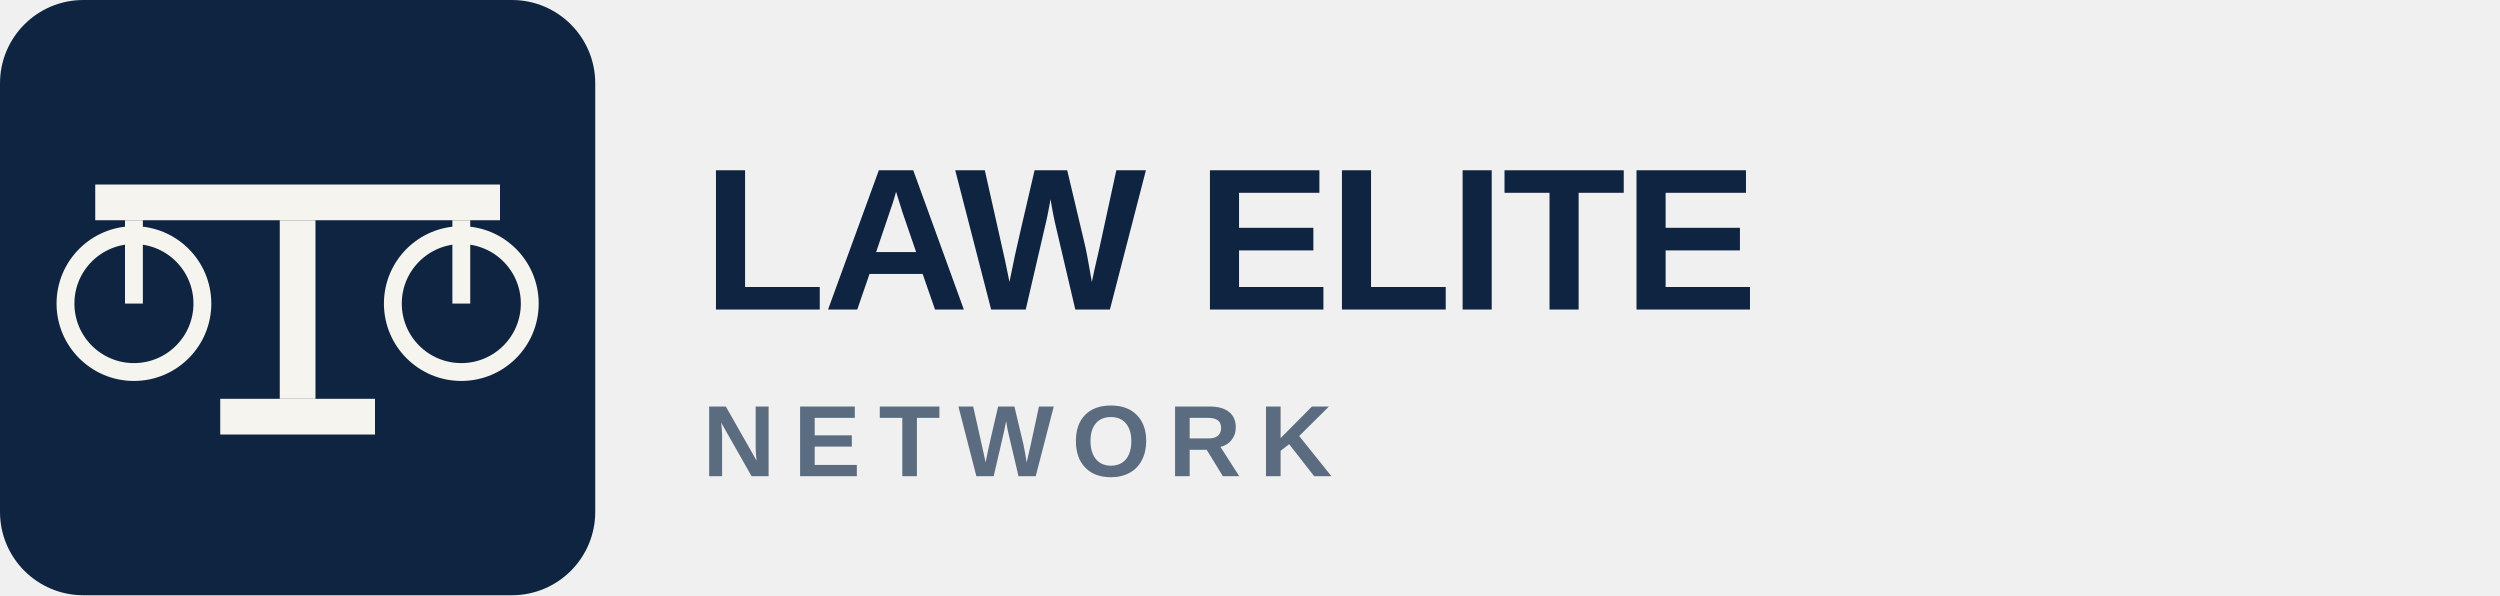
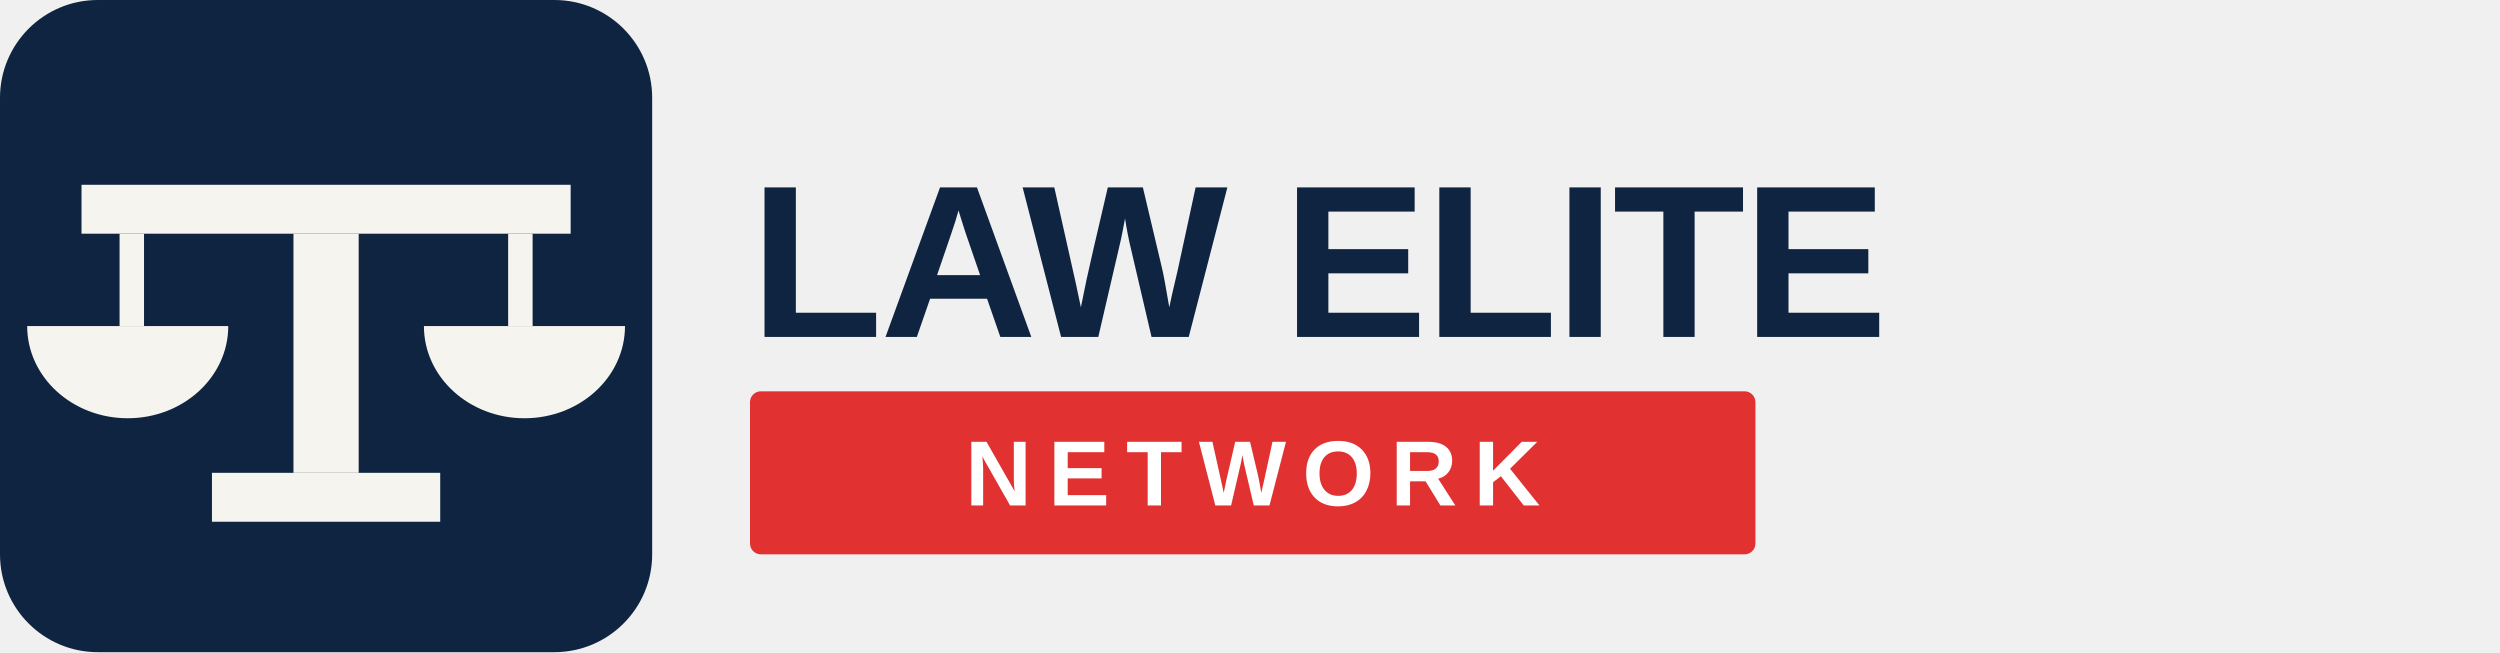
- <svg xmlns="http://www.w3.org/2000/svg" viewBox="0 0 420 100" role="img" aria-label="Law Elite Network">
-   <rect x="0" y="0" width="100" height="100" fill="#0F2440" rx="14" />
-   <rect x="16" y="31" width="68" height="6" fill="#F6F4EF" />
-   <rect x="47" y="37" width="6" height="30" fill="#F6F4EF" />
-   <rect x="37" y="67" width="26" height="6" fill="#F6F4EF" />
-   <rect x="21" y="37" width="3" height="14" fill="#F6F4EF" />
-   <rect x="76" y="37" width="3" height="14" fill="#F6F4EF" />
-   <circle cx="22.5" cy="51" r="11.5" fill="none" stroke="#F6F4EF" stroke-width="3" />
-   <circle cx="77.5" cy="51" r="11.5" fill="none" stroke="#F6F4EF" stroke-width="3" />
-   <text x="118" y="52" font-family="'Libre Franklin', 'Franklin Gothic Medium', Arial Narrow, Arial, sans-serif" font-size="34" font-weight="900" fill="#0F2440" letter-spacing="-0.5" dominant-baseline="auto">LAW ELITE</text>
-   <text x="118" y="80" font-family="'Libre Franklin', 'Franklin Gothic Medium', Arial Narrow, Arial, sans-serif" font-size="17" font-weight="700" fill="#5b6b80" letter-spacing="3" dominant-baseline="auto">NETWORK</text>
+ <svg xmlns="http://www.w3.org/2000/svg" viewBox="0 0 460 120" role="img" aria-label="Law Elite Network">
+   <rect x="0" y="0" width="120" height="120" fill="#0F2440" rx="18" />
+   <rect x="15" y="34" width="90" height="9" fill="#F6F4EF" />
+   <rect x="54" y="43" width="12" height="44" fill="#F6F4EF" />
+   <rect x="39" y="87" width="42" height="9" fill="#F6F4EF" />
+   <rect x="22" y="43" width="4.5" height="17" fill="#F6F4EF" />
+   <rect x="93.5" y="43" width="4.5" height="17" fill="#F6F4EF" />
+   <path d="M5,60 a18,16.5 0 0 0 37,0 z" fill="#F6F4EF" />
+   <path d="M78,60 a18,16.5 0 0 0 37,0 z" fill="#F6F4EF" />
+   <text x="138" y="62" font-family="'Libre Franklin', 'Franklin Gothic Medium', Arial Narrow, Arial, sans-serif" font-size="40" font-weight="900" fill="#0F2440" letter-spacing="-0.5" dominant-baseline="auto">LAW ELITE</text>
+   <rect x="138" y="72" width="185" height="30" fill="#E13131" rx="2" />
+   <text x="230.5" y="93" font-family="'Libre Franklin', 'Franklin Gothic Medium', Arial Narrow, Arial, sans-serif" font-size="17" font-weight="900" fill="#FFFFFF" letter-spacing="3" text-anchor="middle" dominant-baseline="auto">NETWORK</text>
</svg>
